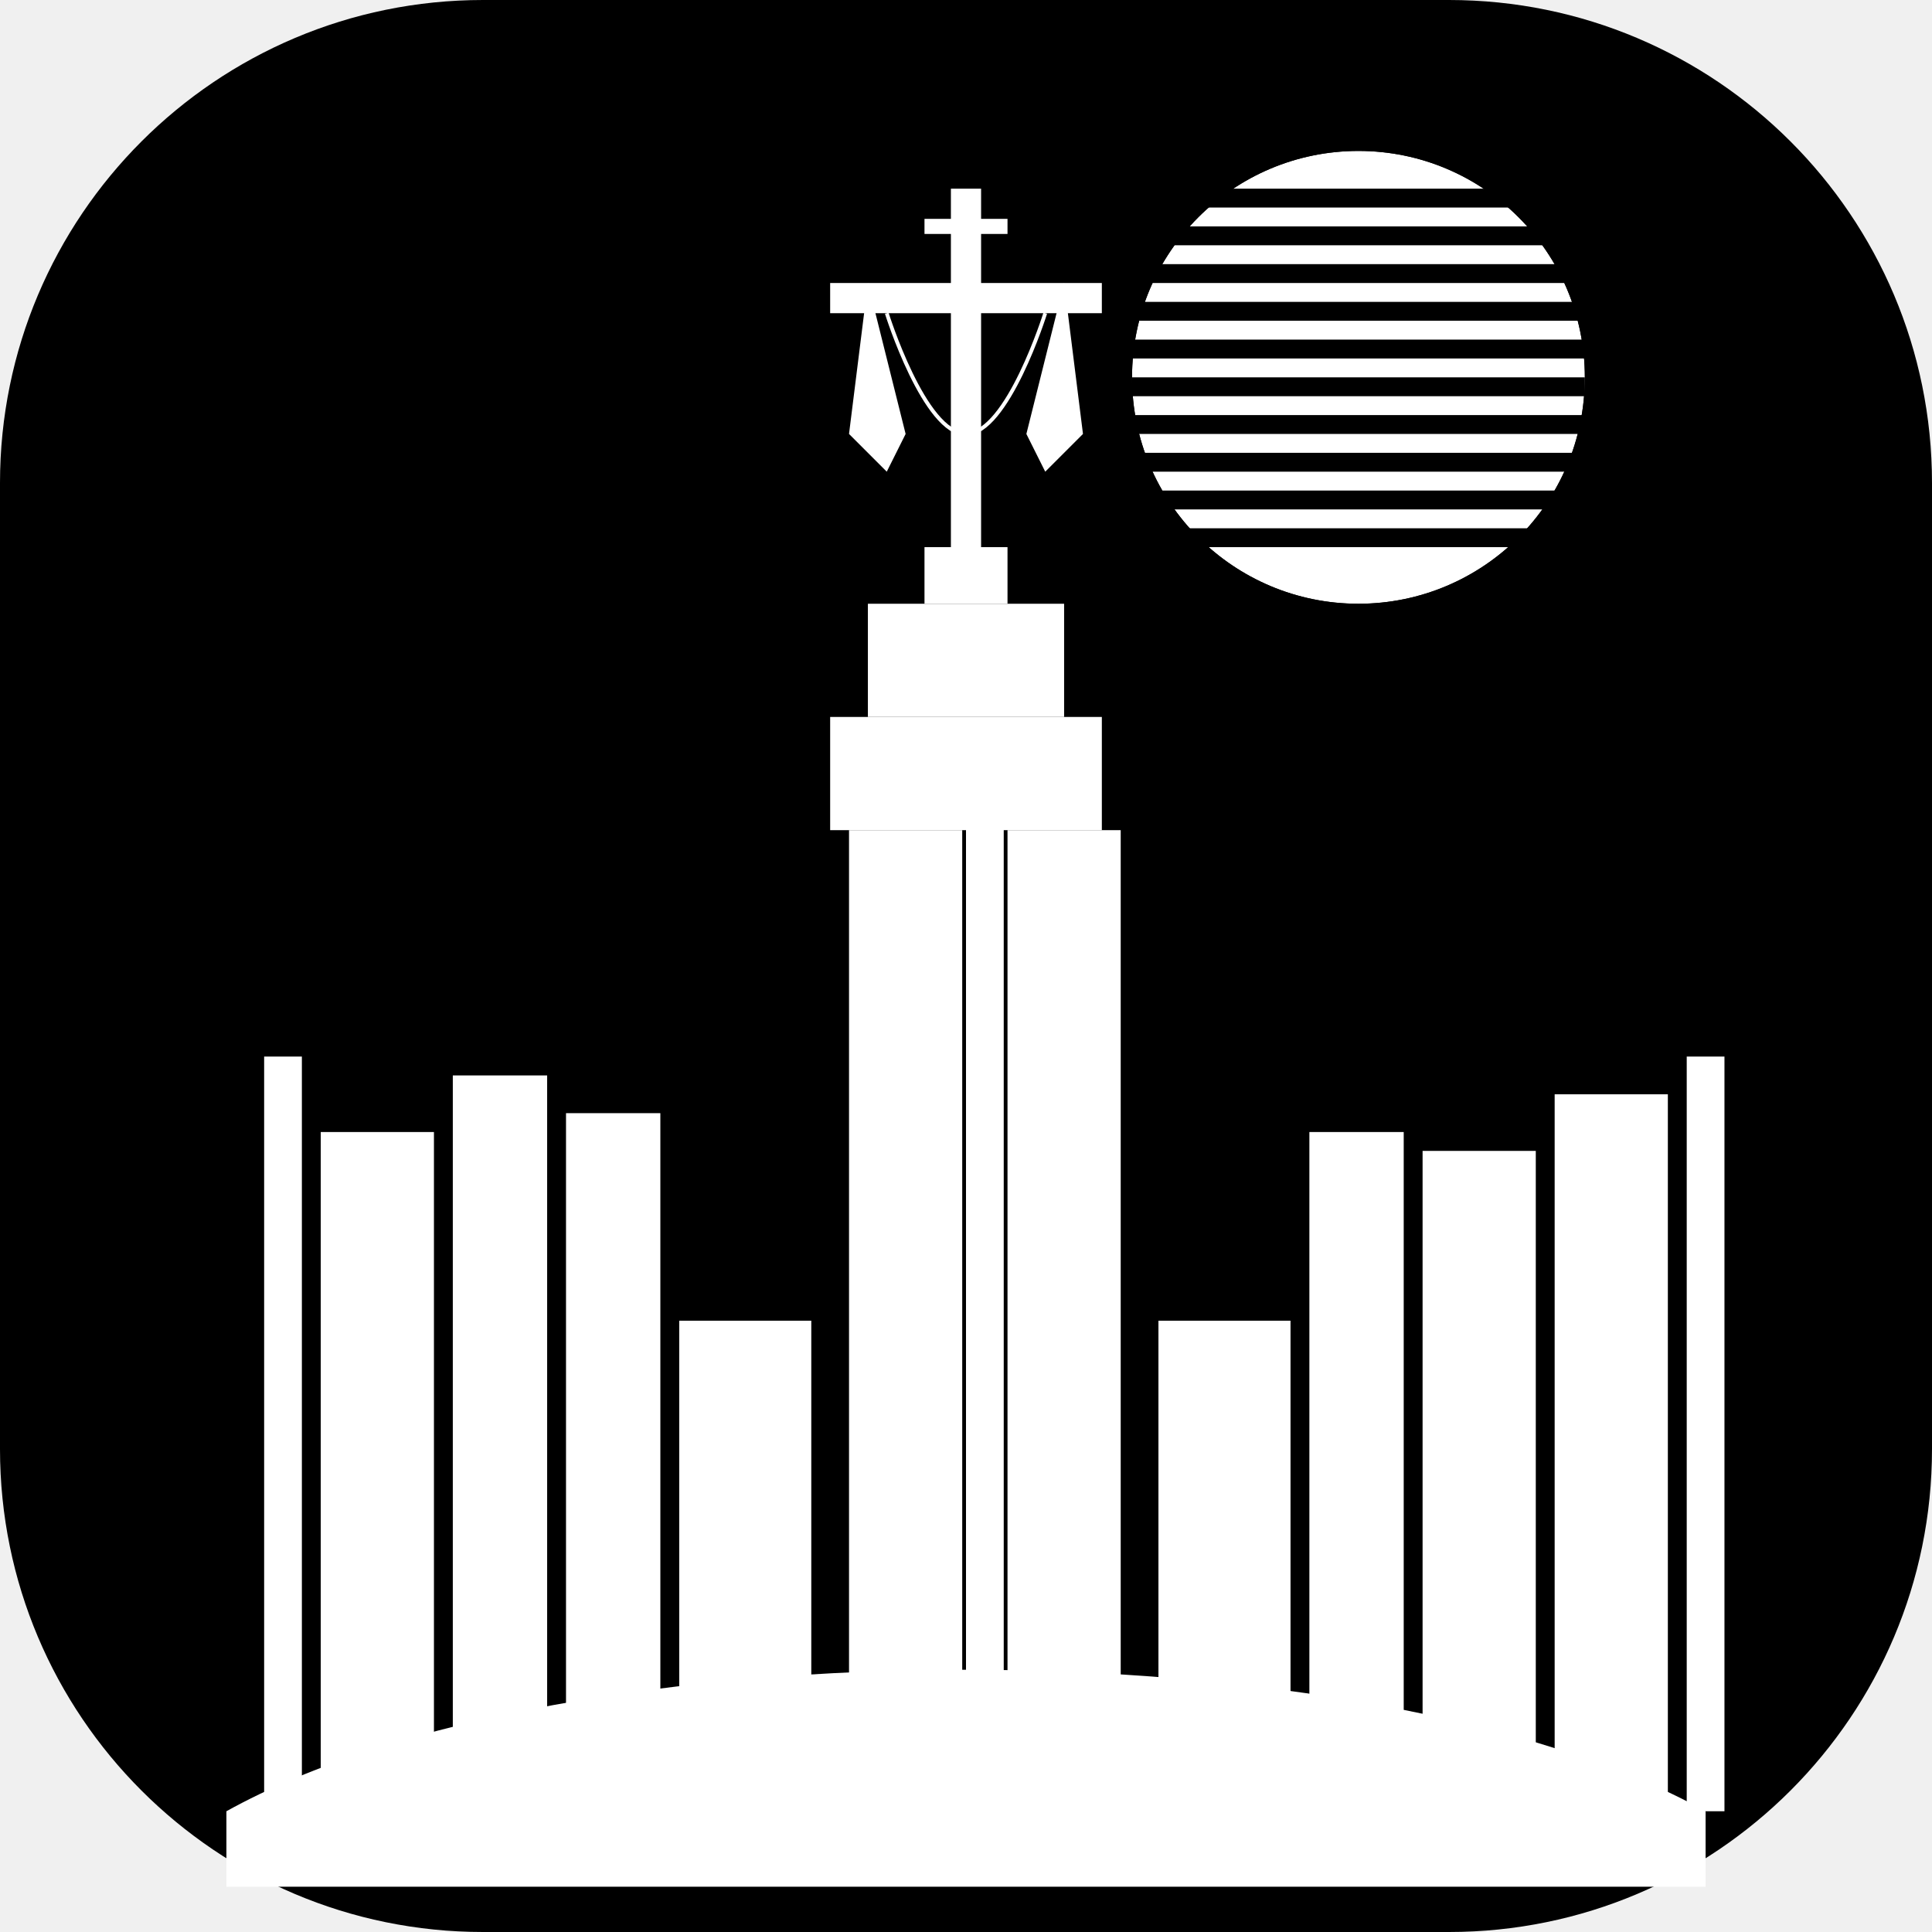
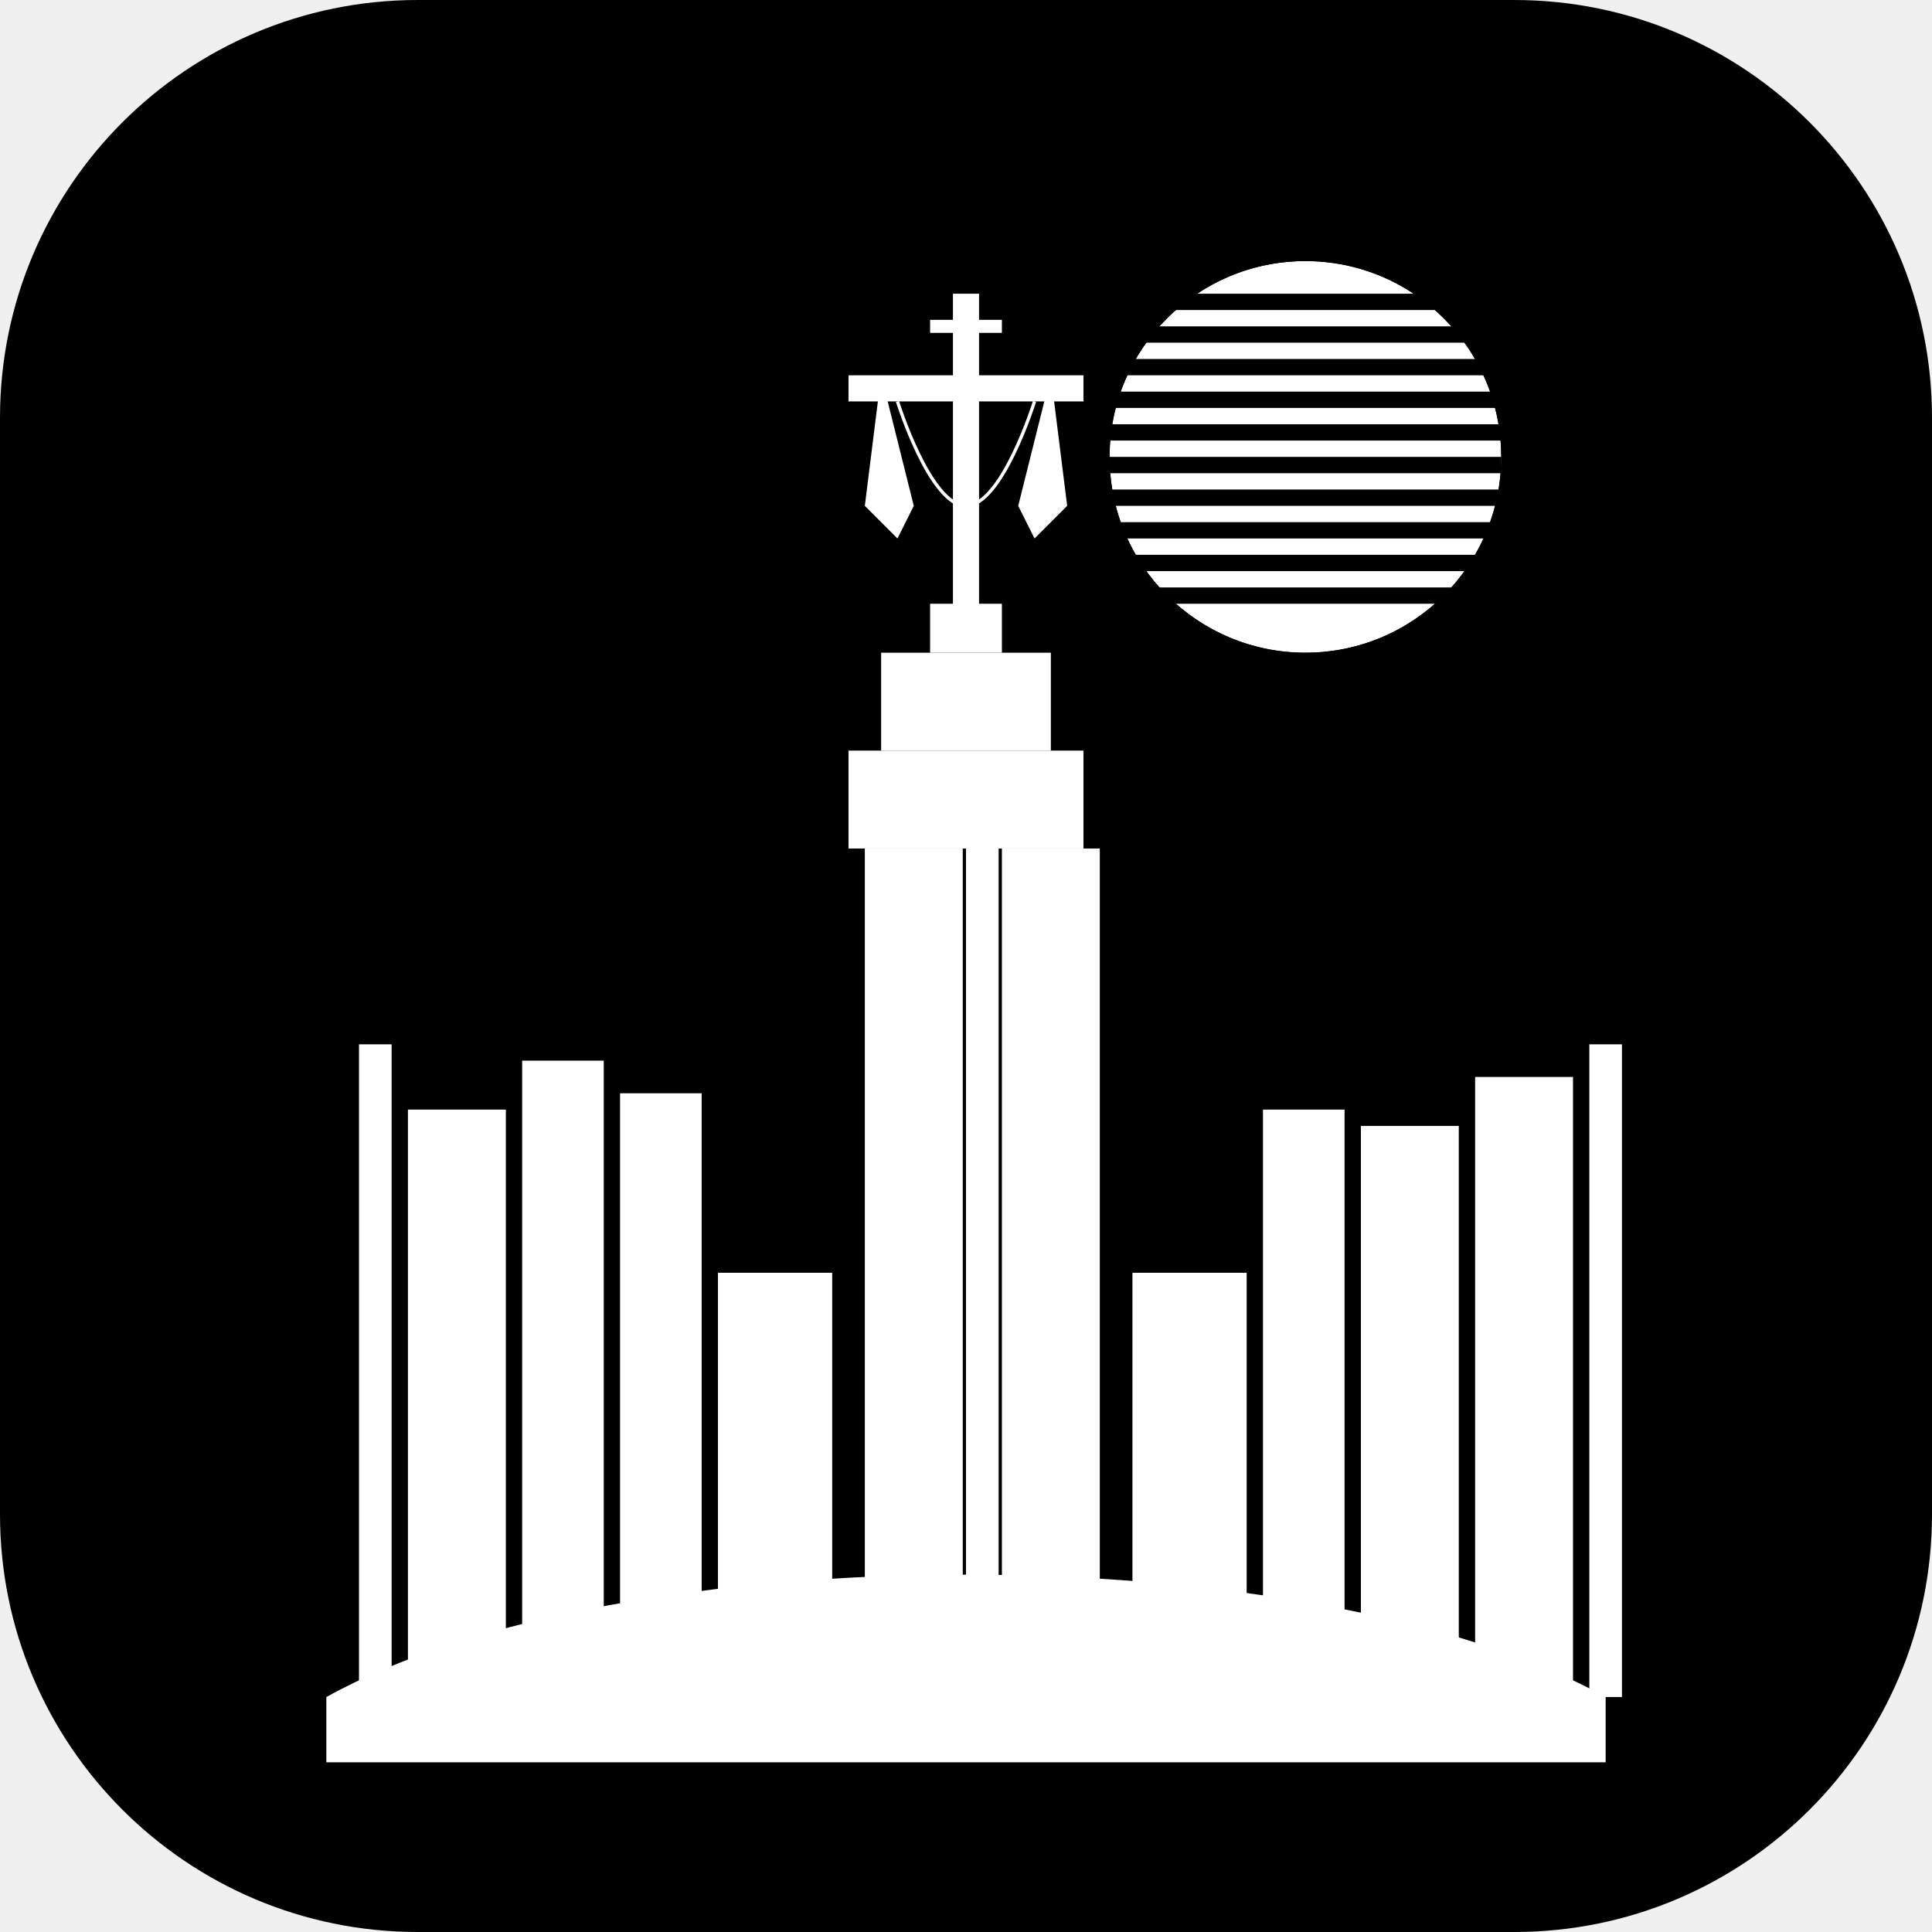
- <svg xmlns="http://www.w3.org/2000/svg" width="512" height="512" viewBox="0 0 512 512" fill="none">
-   <rect width="512" height="512" rx="128" fill="black" />
-   
-   {/* The Sun/Moon Halftone */}
-   <mask id="sun-mask">
+ <svg xmlns="http://www.w3.org/2000/svg" width="512" height="512" viewBox="-40 -40 592 592" fill="none">
+   <rect x="-40" y="-40" width="592" height="592" rx="128" fill="black" />
+   <mask id="sun-mask-fav">
    <circle cx="360" cy="100" r="60" fill="white" />
    <path d="M300 50 H420 V55 H300 Z" fill="black" />
    <path d="M300 60 H420 V65 H300 Z" fill="black" />
    <path d="M300 70 H420 V75 H300 Z" fill="black" />
    <path d="M300 80 H420 V85 H300 Z" fill="black" />
    <path d="M300 90 H420 V95 H300 Z" fill="black" />
    <path d="M300 100 H420 V105 H300 Z" fill="black" />
    <path d="M300 110 H420 V115 H300 Z" fill="black" />
    <path d="M300 120 H420 V125 H300 Z" fill="black" />
    <path d="M300 130 H420 V135 H300 Z" fill="black" />
    <path d="M300 140 H420 V145 H300 Z" fill="black" />
  </mask>
-   <circle cx="360" cy="100" r="60" fill="white" mask="url(#sun-mask)" />
+   <circle cx="360" cy="100" r="60" fill="white" mask="url(#sun-mask-fav)" />
  <g fill="white">
    <path d="M60 480 C 150 430, 362 430, 452 480 L 452 500 L 60 500 Z" />
    <rect x="70" y="280" width="10" height="200" />
    <rect x="85" y="300" width="30" height="180" />
    <rect x="120" y="285" width="25" height="195" />
    <rect x="150" y="295" width="25" height="185" />
    <rect x="180" y="350" width="35" height="130" />
    <rect x="225" y="220" width="30" height="260" />
    <rect x="256" y="200" width="10" height="280" />
    <rect x="267" y="220" width="30" height="260" />
    <rect x="307" y="350" width="35" height="130" />
    <rect x="347" y="300" width="25" height="180" />
    <rect x="377" y="305" width="30" height="175" />
    <rect x="412" y="290" width="30" height="190" />
    <rect x="447" y="280" width="10" height="200" />
    <path d="M220 220 H292 V190 H220 Z" />
    <path d="M230 190 H282 V160 H230 Z" />
    <path d="M245 160 H267 V145 H245 Z" />
    <rect x="252" y="50" width="8" height="100" />
    <rect x="220" y="75" width="72" height="8" />
    <rect x="245" y="58" width="22" height="4" />
    <path d="M235 83 C 235 83, 245 115, 256 115 C 267 115, 277 83, 277 83" stroke="white" strokeWidth="4" fill="none" />
    <path d="M230 75 L 240 115 L 235 125 L 225 115 Z" fill="white" />
    <path d="M282 75 L 272 115 L 277 125 L 287 115 Z" fill="white" />
  </g>
</svg>
